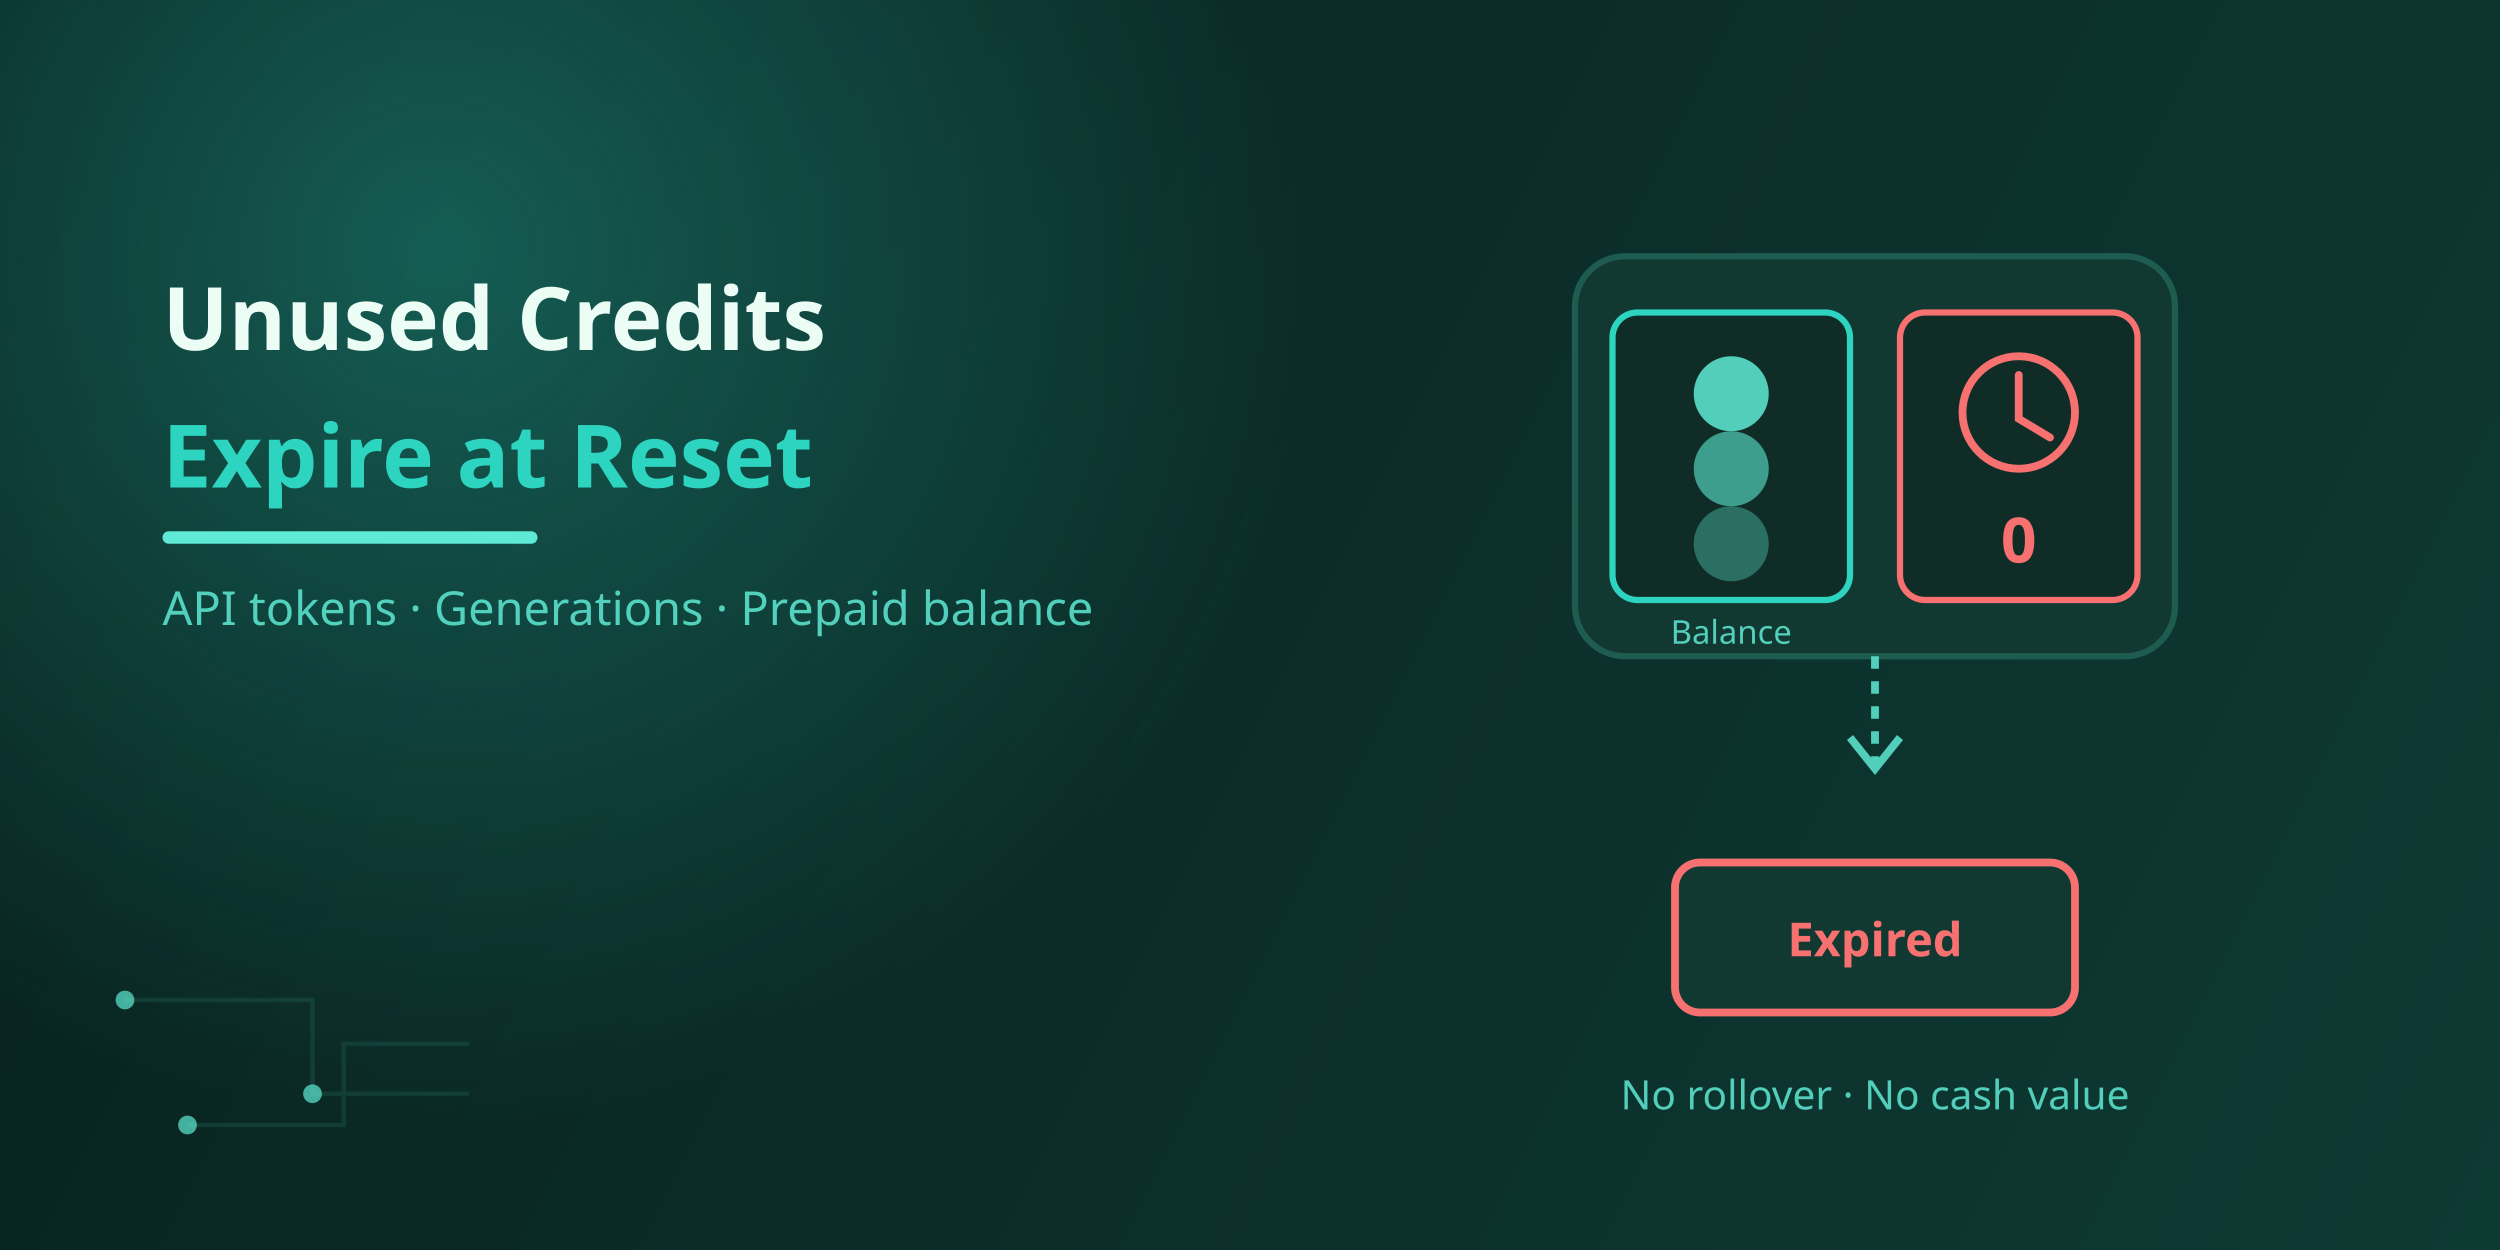
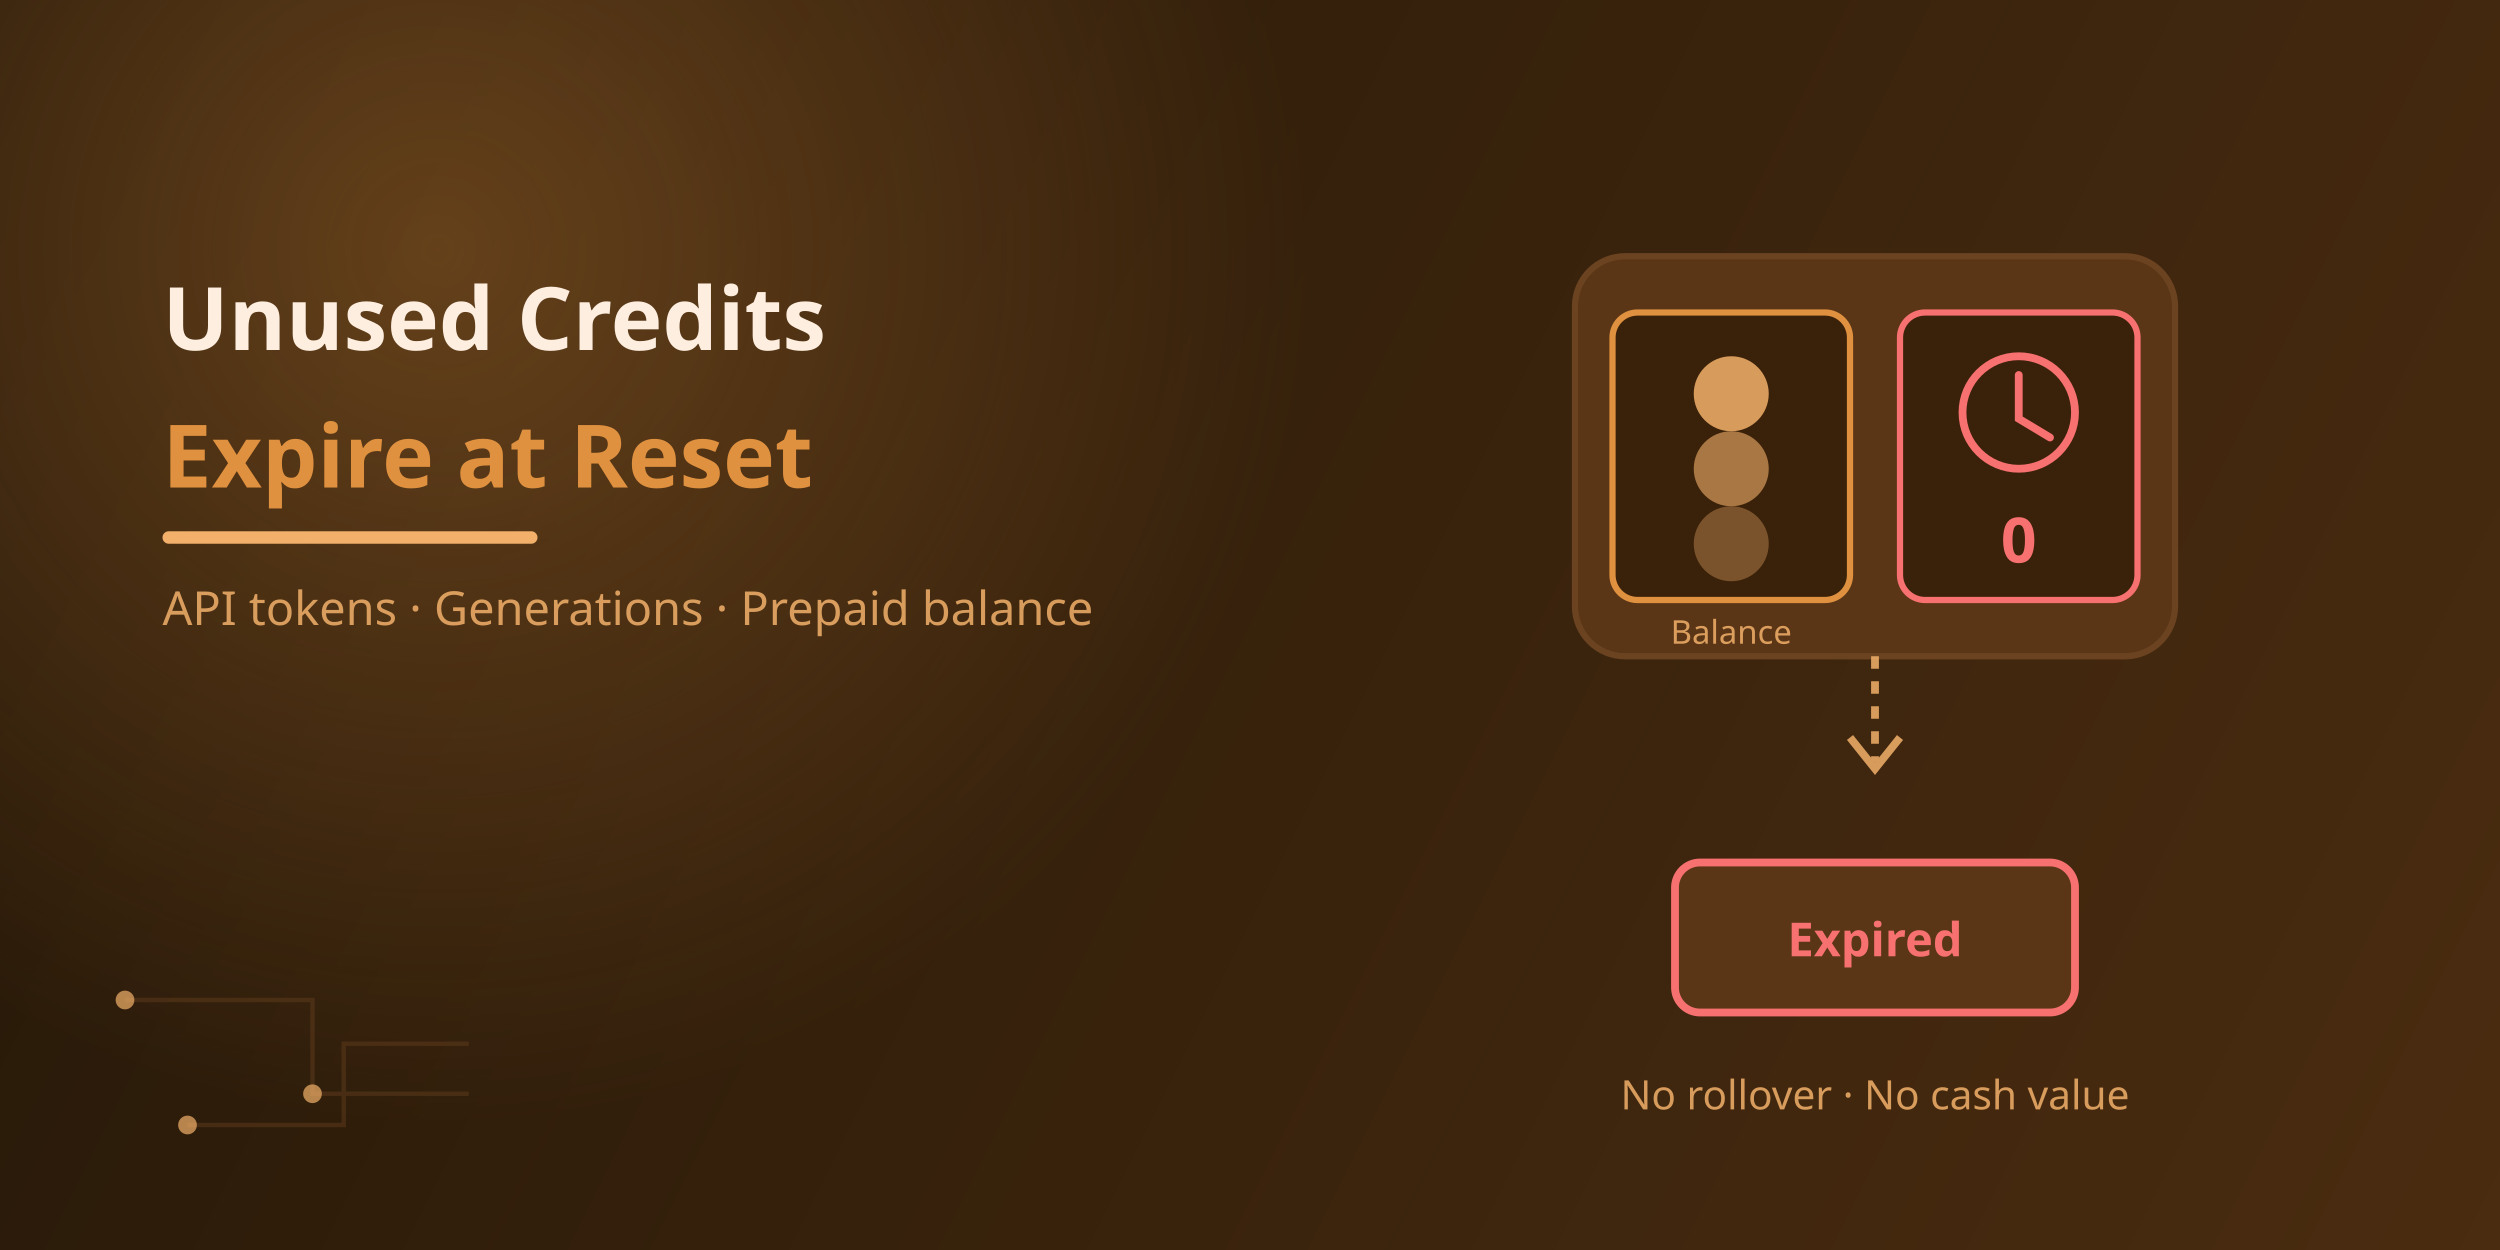
<svg xmlns="http://www.w3.org/2000/svg" viewBox="0 0 800 400" role="img" aria-label="AI subscription usage credit expiry cover image">
  <defs>
    <linearGradient id="bgGradCredit" x1="0" y1="0" x2="800" y2="400" gradientUnits="userSpaceOnUse">
-       <stop offset="0" stop-color="#08201d" />
-       <stop offset="1" stop-color="#0e3a34" />
+       <stop offset="0" stop-color="#241708" />
+       <stop offset="1" stop-color="#4a2c10" />
    </linearGradient>
    <radialGradient id="glowCredit" cx="140" cy="80" r="280" gradientUnits="userSpaceOnUse">
-       <stop offset="0" stop-color="#2dd4bf" stop-opacity="0.32" />
-       <stop offset="1" stop-color="#2dd4bf" stop-opacity="0" />
+       <stop offset="0" stop-color="#e0913f" stop-opacity="0.32" />
+       <stop offset="1" stop-color="#e0913f" stop-opacity="0" />
    </radialGradient>
  </defs>
  <rect width="800" height="400" fill="url(#bgGradCredit)" />
  <rect width="800" height="400" fill="url(#glowCredit)" />
-   <g stroke="#1e5b50" stroke-width="1.4" opacity="0.4" fill="none">
+   <g stroke="#6b4321" stroke-width="1.4" opacity="0.4" fill="none">
    <path d="M40 320 h60 v30 h50" />
    <path d="M60 360 h50 v-26 h40" />
  </g>
-   <g fill="#5eead4" opacity="0.7">
+   <g fill="#f2b06a" opacity="0.7">
    <circle cx="40" cy="320" r="3" />
    <circle cx="100" cy="350" r="3" />
    <circle cx="60" cy="360" r="3" />
  </g>
-   <text x="52" y="112" font-family="'PingFang SC','Microsoft YaHei',sans-serif" font-size="28" font-weight="700" fill="#ecfdf5">Unused Credits</text>
-   <text x="52" y="156" font-family="'PingFang SC','Microsoft YaHei',sans-serif" font-size="28" font-weight="700" fill="#2dd4bf">Expire at Reset</text>
-   <rect x="52" y="170" width="120" height="4" rx="2" fill="#5eead4" />
-   <text x="52" y="200" font-family="'PingFang SC','Microsoft YaHei',sans-serif" font-size="15" font-weight="400" fill="#5eead4" opacity="0.85">API tokens · Generations · Prepaid balance</text>
+   <text x="52" y="112" font-family="'PingFang SC','Microsoft YaHei',sans-serif" font-size="28" font-weight="700" fill="#fdeee0">Unused Credits</text>
+   <text x="52" y="156" font-family="'PingFang SC','Microsoft YaHei',sans-serif" font-size="28" font-weight="700" fill="#e0913f">Expire at Reset</text>
+   <rect x="52" y="170" width="120" height="4" rx="2" fill="#f2b06a" />
+   <text x="52" y="200" font-family="'PingFang SC','Microsoft YaHei',sans-serif" font-size="15" font-weight="400" fill="#f2b06a" opacity="0.85">API tokens · Generations · Prepaid balance</text>
  <g transform="translate(600,146)">
-     <rect x="-96" y="-64" width="192" height="128" rx="16" fill="#123832" stroke="#1e5b50" stroke-width="2" />
-     <rect x="-84" y="-46" width="76" height="92" rx="8" fill="#0f2c26" stroke="#2dd4bf" stroke-width="2" />
-     <circle cx="-46" cy="-20" r="12" fill="#5eead4" opacity="0.85" />
-     <circle cx="-46" cy="4" r="12" fill="#5eead4" opacity="0.6" />
-     <circle cx="-46" cy="28" r="12" fill="#5eead4" opacity="0.35" />
-     <text x="-46" y="60" text-anchor="middle" font-family="'PingFang SC','Microsoft YaHei',sans-serif" font-size="10.5" fill="#5eead4" opacity="0.85">Balance</text>
+     <rect x="-96" y="-64" width="192" height="128" rx="16" fill="#5a3616" stroke="#6b4321" stroke-width="2" />
+     <rect x="-84" y="-46" width="76" height="92" rx="8" fill="#3a2109" stroke="#e0913f" stroke-width="2" />
+     <circle cx="-46" cy="-20" r="12" fill="#f2b06a" opacity="0.85" />
+     <circle cx="-46" cy="4" r="12" fill="#f2b06a" opacity="0.6" />
+     <circle cx="-46" cy="28" r="12" fill="#f2b06a" opacity="0.35" />
+     <text x="-46" y="60" text-anchor="middle" font-family="'PingFang SC','Microsoft YaHei',sans-serif" font-size="10.5" fill="#f2b06a" opacity="0.85">Balance</text>
    <path d="M8 -6 h30" stroke="#f87171" stroke-width="2.5" marker-end="url(#arrowCredit)" />
-     <rect x="8" y="-46" width="76" height="92" rx="8" fill="#0f2c26" stroke="#f87171" stroke-width="2" />
+     <rect x="8" y="-46" width="76" height="92" rx="8" fill="#3a2109" stroke="#f87171" stroke-width="2" />
    <path d="M46 -26 v14 l10 6" stroke="#f87171" stroke-width="2.5" stroke-linecap="round" fill="none" />
    <circle cx="46" cy="-14" r="18" fill="none" stroke="#f87171" stroke-width="2.5" />
    <text x="46" y="34" text-anchor="middle" font-family="'PingFang SC','Microsoft YaHei',sans-serif" font-size="20" font-weight="700" fill="#f87171">0</text>
  </g>
  <defs>
    <marker id="arrowCredit" markerWidth="8" markerHeight="8" refX="4" refY="4" orient="auto">
      <path d="M0 0 L8 4 L0 8 Z" fill="#f87171" />
    </marker>
  </defs>
-   <g stroke="#5eead4" stroke-width="2.5" fill="none" opacity="0.85">
+   <g stroke="#f2b06a" stroke-width="2.5" fill="none" opacity="0.85">
    <path d="M600 210 v34" stroke-dasharray="4 4" />
    <path d="M592 236 l8 10 l8 -10" fill="none" />
  </g>
  <g transform="translate(600,300)">
-     <rect x="-64" y="-24" width="128" height="48" rx="8" fill="#123832" stroke="#f87171" stroke-width="2.5" />
+     <rect x="-64" y="-24" width="128" height="48" rx="8" fill="#5a3616" stroke="#f87171" stroke-width="2.5" />
    <text x="0" y="6" text-anchor="middle" font-family="'PingFang SC','Microsoft YaHei',sans-serif" font-size="15" fill="#f87171" font-weight="700">Expired</text>
  </g>
-   <text x="600" y="355" text-anchor="middle" font-family="'PingFang SC','Microsoft YaHei',sans-serif" font-size="13" fill="#5eead4" opacity="0.85">No rollover · No cash value</text>
+   <text x="600" y="355" text-anchor="middle" font-family="'PingFang SC','Microsoft YaHei',sans-serif" font-size="13" fill="#f2b06a" opacity="0.85">No rollover · No cash value</text>
</svg>
